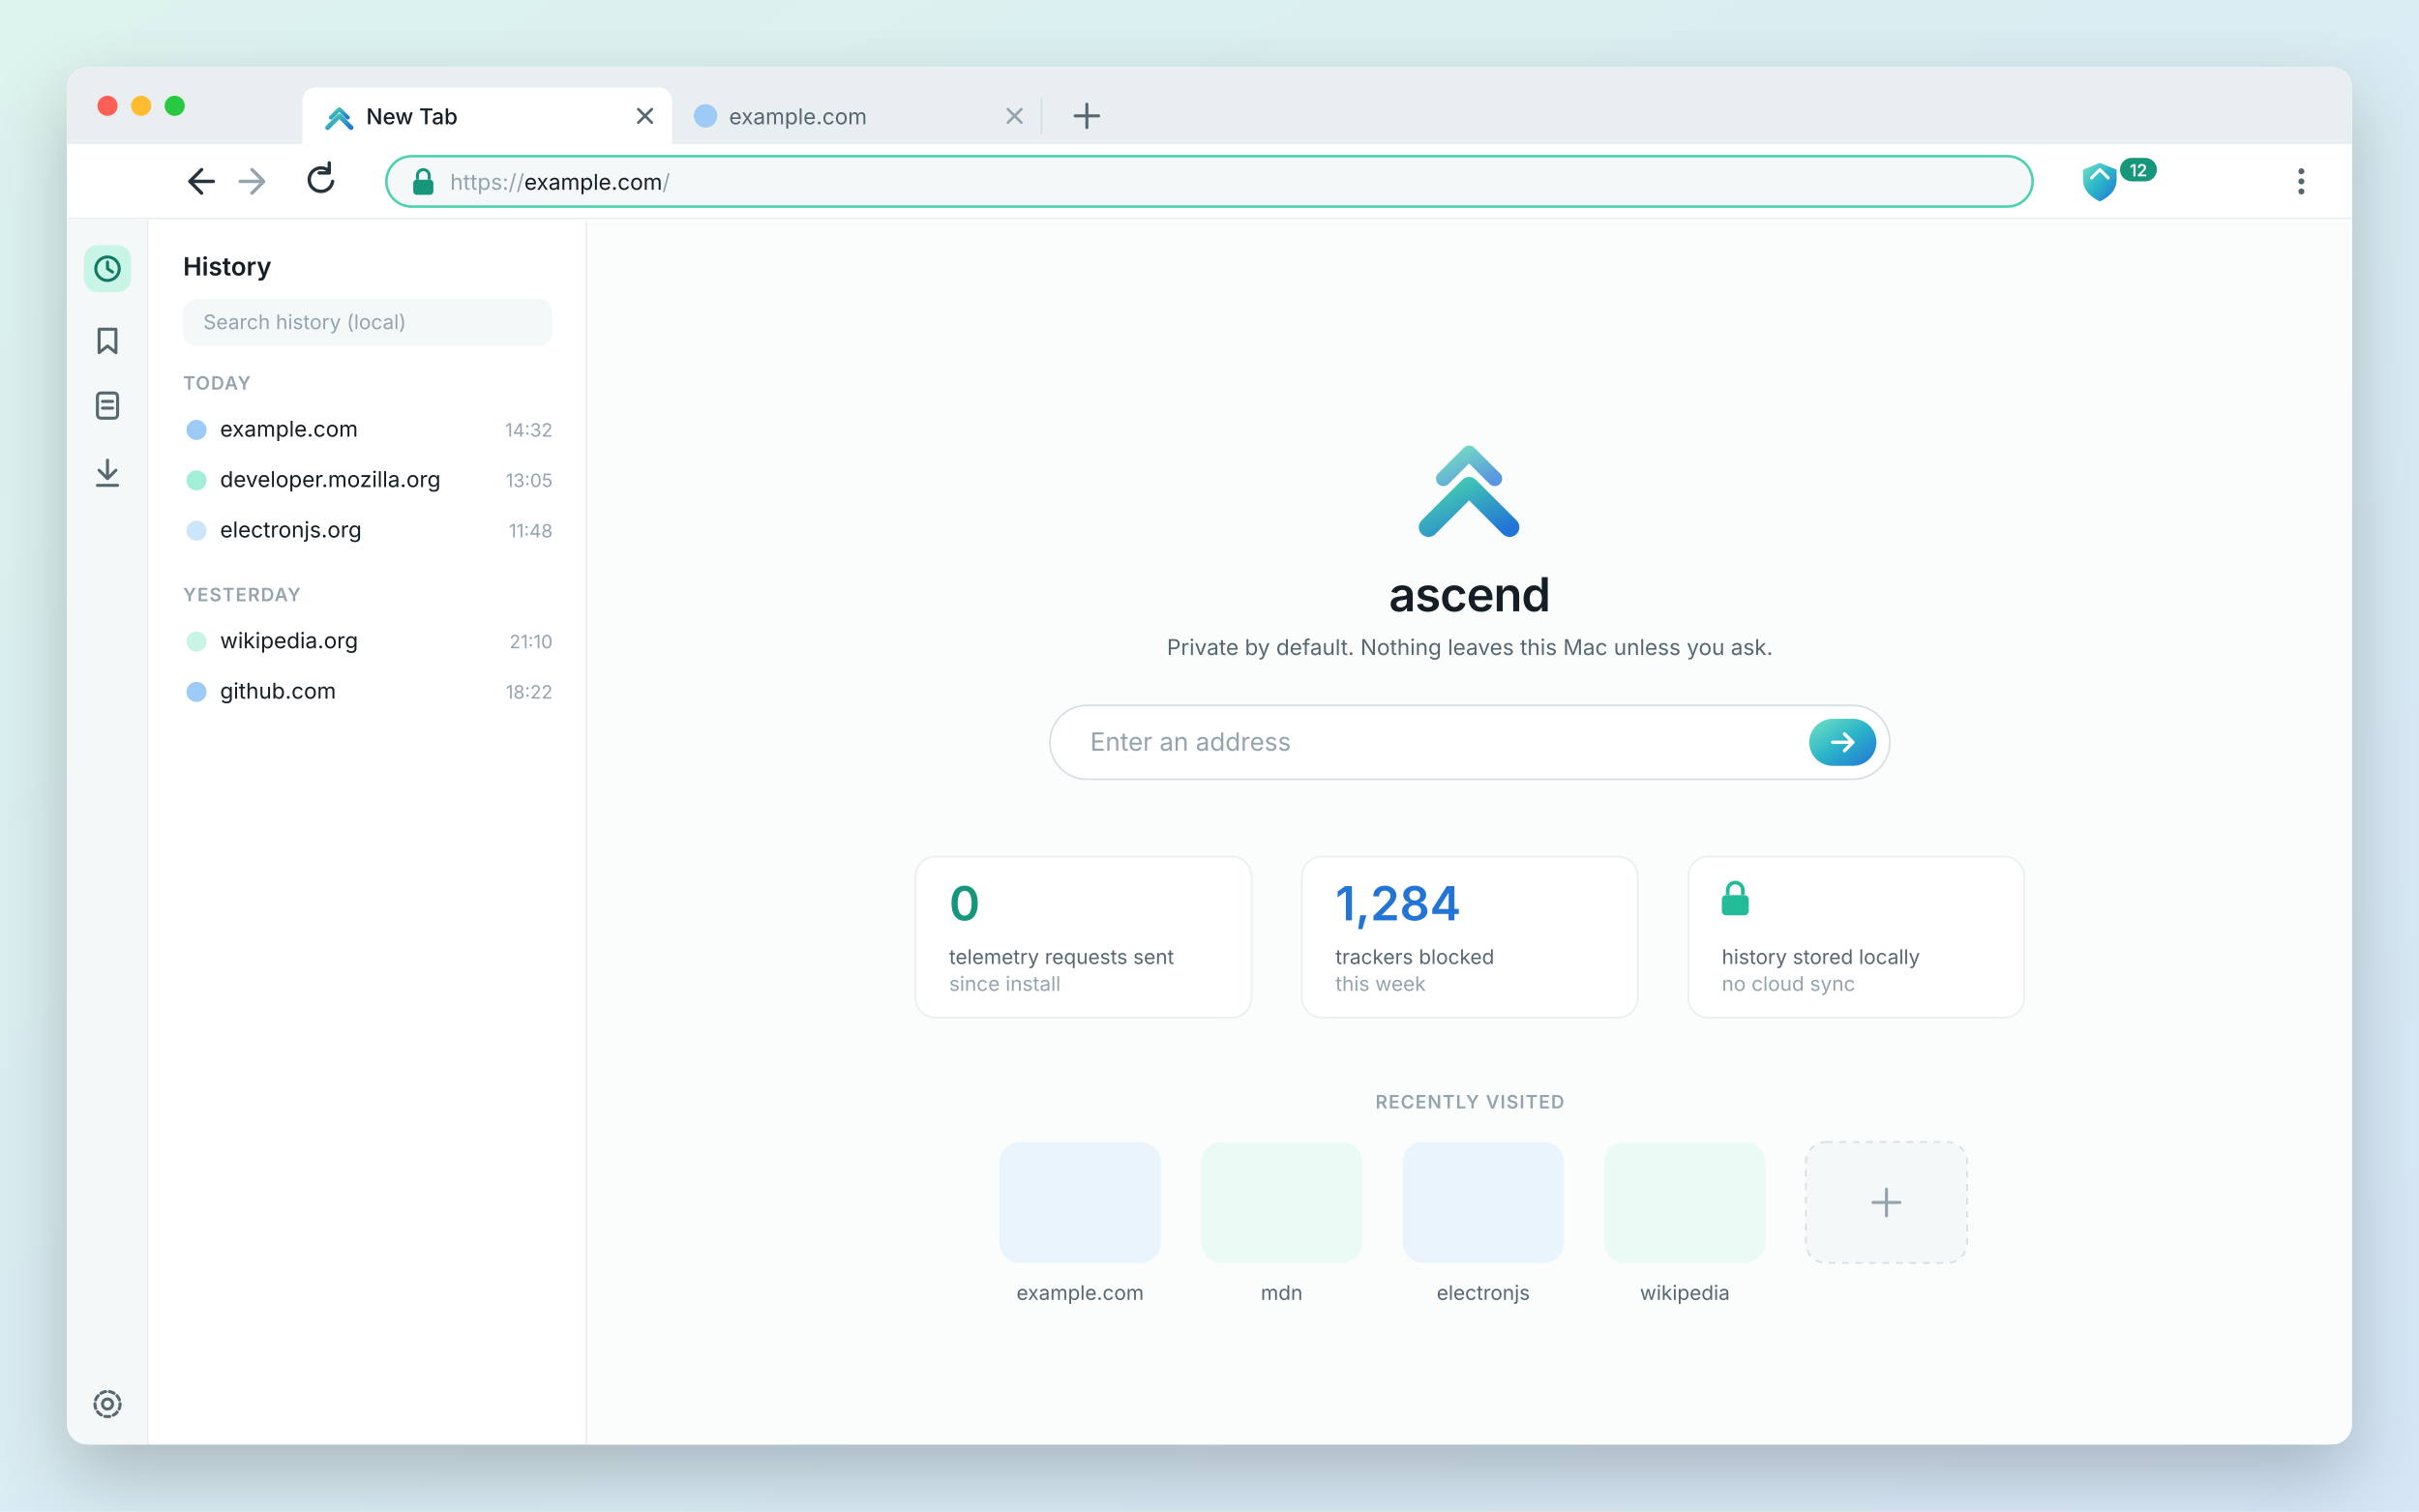
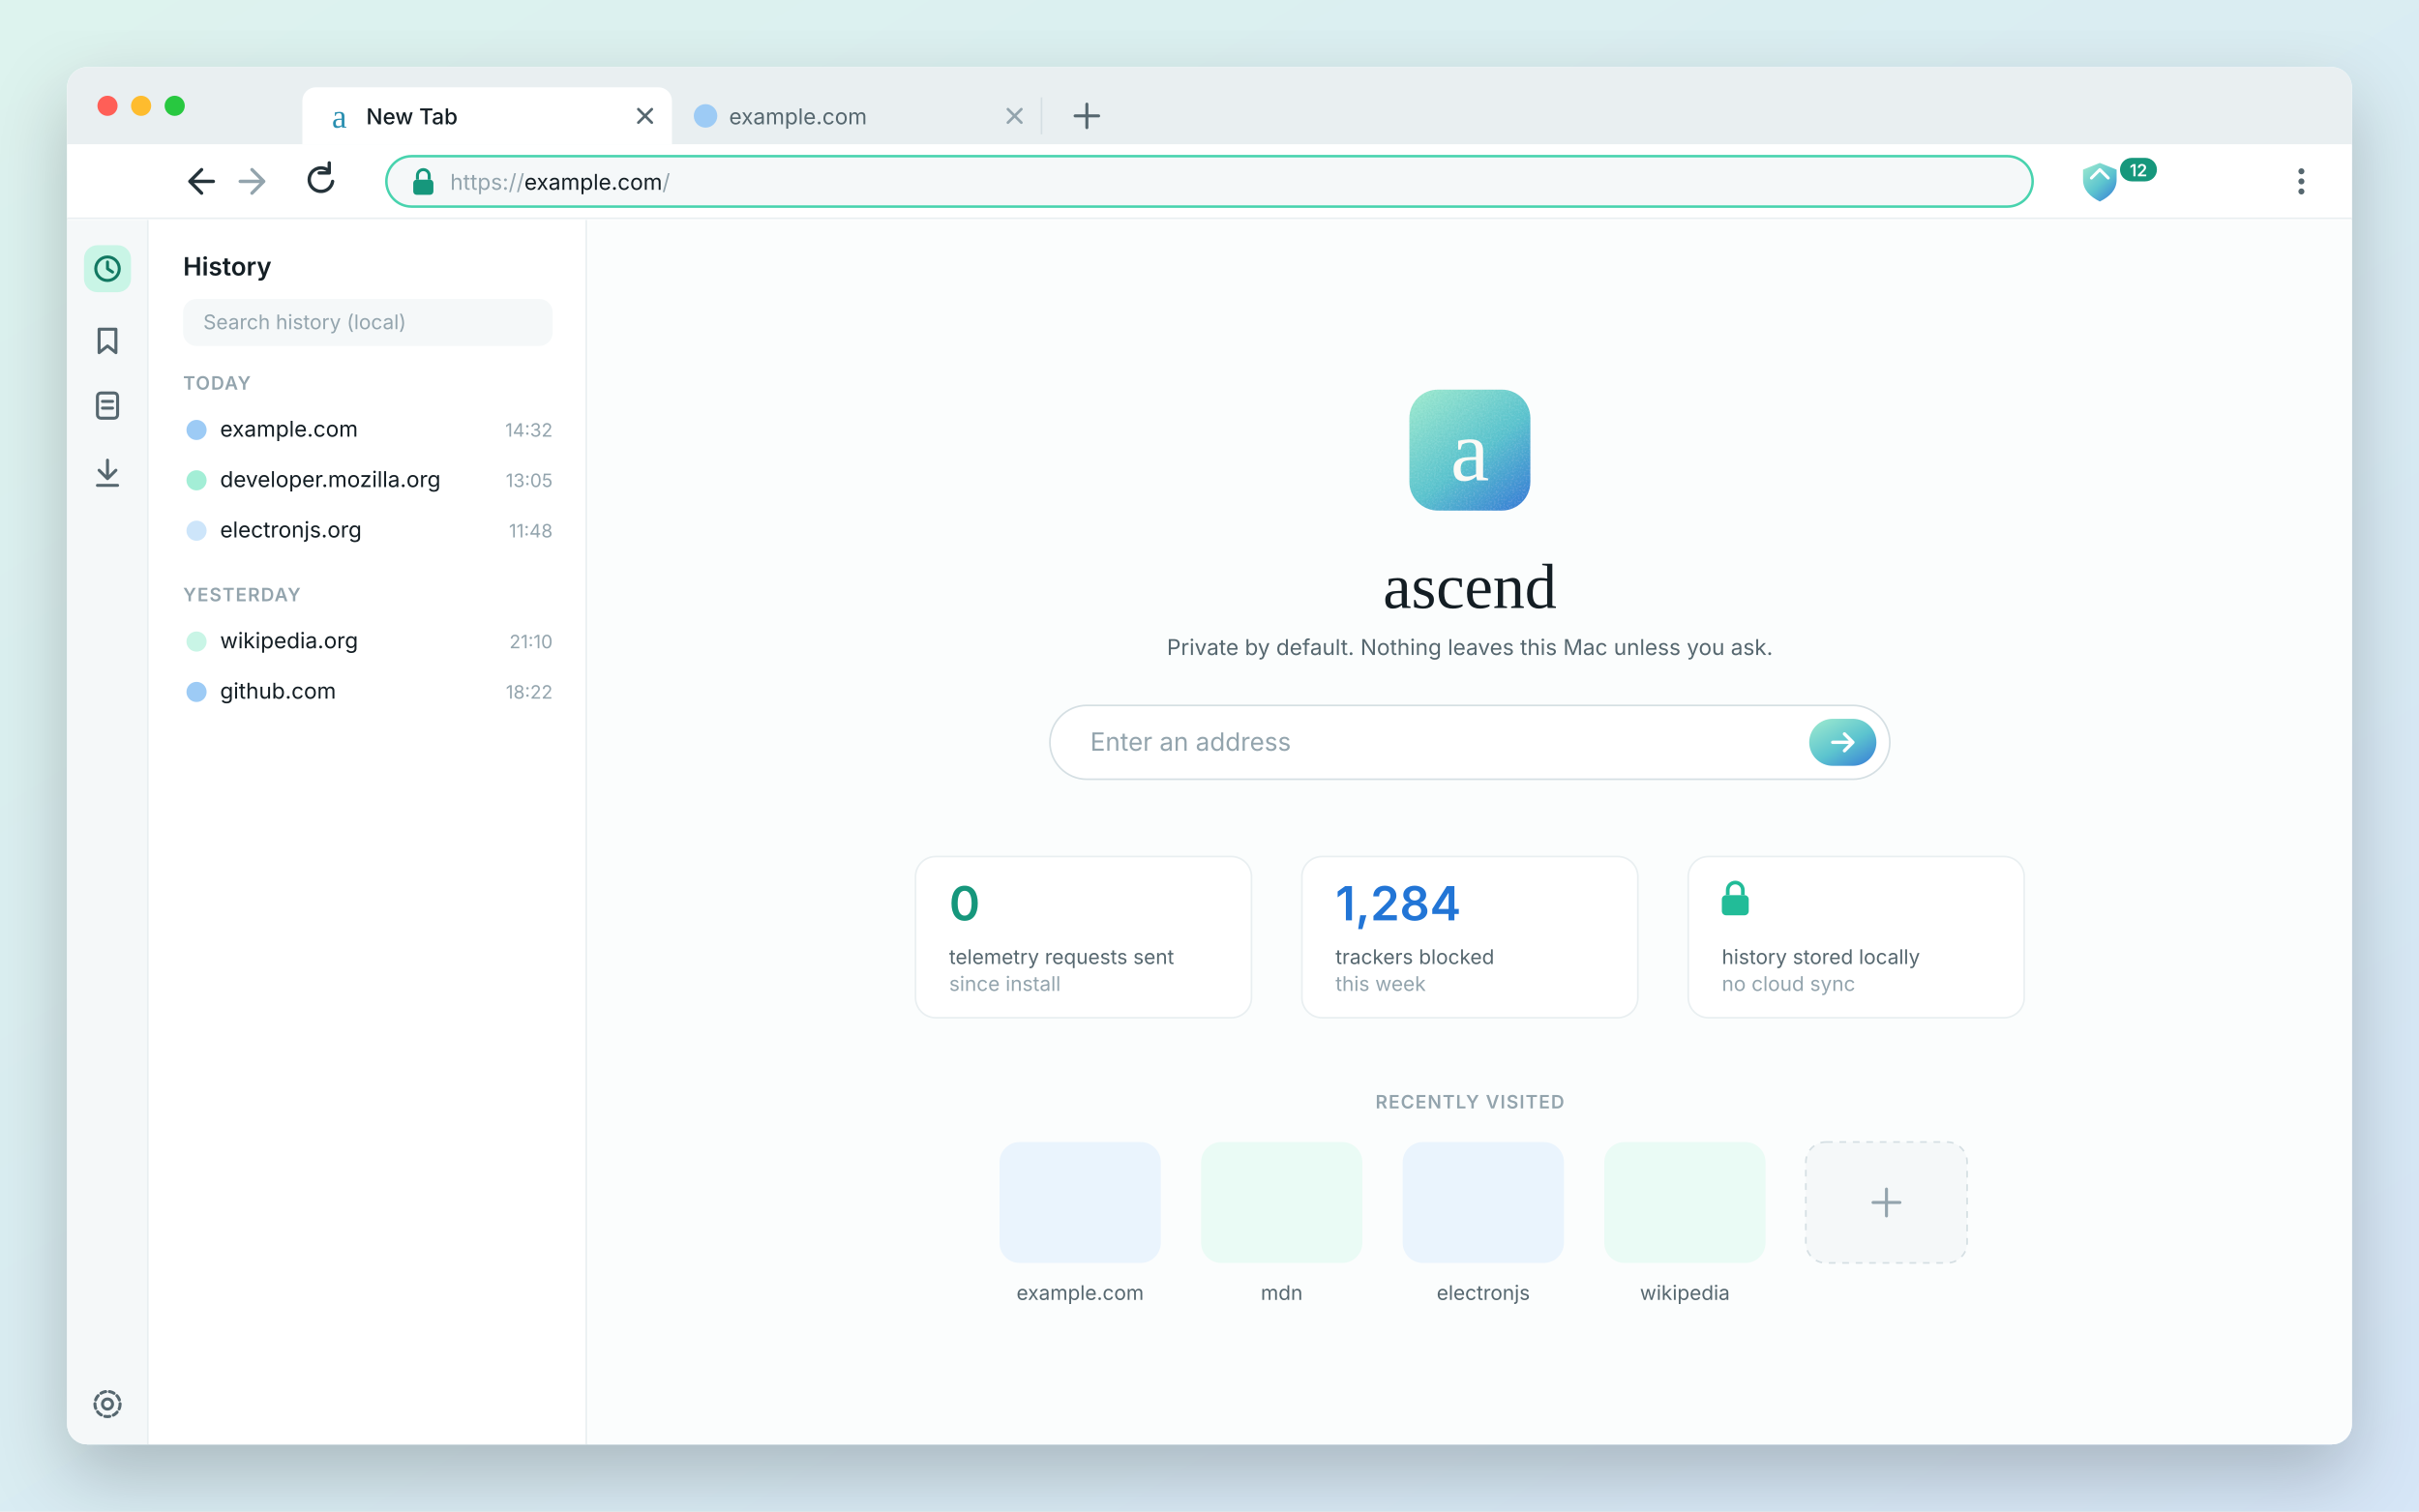
<svg xmlns="http://www.w3.org/2000/svg" width="1440" height="900" viewBox="0 0 1440 900" font-family="-apple-system, BlinkMacSystemFont, 'SF Pro Text', 'Helvetica Neue', sans-serif">
  <defs>
-     <linearGradient id="brand" x1="0" y1="0" x2="1" y2="1">
-       <stop offset="0" stop-color="#74E3C2" />
-       <stop offset="0.5" stop-color="#2BB4C8" />
-       <stop offset="1" stop-color="#2275D6" />
+     <linearGradient id="brand" x1="0.1" y1="0" x2="0.9" y2="1">
+       <stop offset="0" stop-color="#9BE8CF" />
+       <stop offset="0.55" stop-color="#5CC4CF" />
+       <stop offset="1" stop-color="#3A82D6" />
    </linearGradient>
-     <linearGradient id="markGrad" x1="0" y1="0" x2="1" y2="1">
-       <stop offset="0" stop-color="#48D3AE" />
-       <stop offset="1" stop-color="#2275D6" />
-     </linearGradient>
+     <filter id="grain" x="0" y="0" width="100%" height="100%">
+       <feTurbulence type="fractalNoise" baseFrequency="0.9" numOctaves="2" seed="7" result="noise" />
+       <feColorMatrix in="noise" type="saturate" values="0" result="mono" />
+       <feComponentTransfer in="mono" result="soft">
+         <feFuncA type="linear" slope="0" intercept="0.14" />
+       </feComponentTransfer>
+       <feComposite in="soft" in2="SourceGraphic" operator="in" result="g" />
+       <feBlend in="SourceGraphic" in2="g" mode="overlay" />
+     </filter>
    <linearGradient id="canvas" x1="0" y1="0" x2="1" y2="1">
      <stop offset="0" stop-color="#DDF3EE" />
      <stop offset="1" stop-color="#D6E6F7" />
    </linearGradient>
    <filter id="windowShadow" x="-5%" y="-5%" width="110%" height="115%">
      <feDropShadow dx="0" dy="18" stdDeviation="22" flood-color="#0C1418" flood-opacity="0.22" />
    </filter>
    <clipPath id="windowClip">
      <rect x="40" y="40" width="1360" height="820" rx="12" />
    </clipPath>
  </defs>
  <rect id="artboard-background" width="1440" height="900" fill="url(#canvas)" />
  <g id="window" filter="url(#windowShadow)">
    <rect x="40" y="40" width="1360" height="820" rx="12" fill="#FFFFFF" />
  </g>
  <g clip-path="url(#windowClip)">
    <g id="tab-strip">
      <rect x="40" y="40" width="1360" height="46" fill="#E9EFF1" />
      <g id="traffic-lights">
        <circle cx="64" cy="63" r="6" fill="#FF5F57" />
        <circle cx="84" cy="63" r="6" fill="#FEBC2E" />
        <circle cx="104" cy="63" r="6" fill="#28C840" />
      </g>
      <g id="tab-active">
        <path d="M180 86 V60 a8 8 0 0 1 8 -8 H392 a8 8 0 0 1 8 8 V86 Z" fill="#FFFFFF" />
-         <g transform="translate(194 61)">
-           <polyline points="3,9 8,4 13,9" fill="none" stroke="url(#markGrad)" stroke-width="2.4" stroke-linecap="round" stroke-linejoin="round" />
-           <polyline points="1,15 8,8 15,15" fill="none" stroke="url(#markGrad)" stroke-width="2.8" stroke-linecap="round" stroke-linejoin="round" />
-         </g>
+         <text x="202" y="76" text-anchor="middle" font-family="'Times New Roman', Times, serif" font-size="20" fill="#2A8FB0">a</text>
        <text x="218" y="74" font-size="13" font-weight="500" fill="#141E24">New Tab</text>
        <path d="M380 65 l8 8 M388 65 l-8 8" stroke="#56676F" stroke-width="1.6" stroke-linecap="round" />
      </g>
      <g id="tab-inactive">
        <circle cx="420" cy="69" r="7" fill="#9DCBF5" />
        <text x="434" y="74" font-size="13" fill="#56676F">example.com</text>
        <path d="M600 65 l8 8 M608 65 l-8 8" stroke="#93A4AD" stroke-width="1.6" stroke-linecap="round" />
        <line x1="620" y1="58" x2="620" y2="80" stroke="#D5DFE3" />
      </g>
      <g id="tab-new">
        <path d="M640 69 h14 M647 62 v14" stroke="#56676F" stroke-width="1.8" stroke-linecap="round" />
      </g>
    </g>
    <g id="toolbar">
      <rect x="40" y="86" width="1360" height="44" fill="#FFFFFF" />
      <line x1="40" y1="130" x2="1400" y2="130" stroke="#E9EFF1" />
      <g id="nav-buttons" fill="none" stroke-linecap="round" stroke-linejoin="round" stroke-width="2">
        <path d="M120 101 l-7 7 l7 7 M113 108 h14" stroke="#25333A" />
        <path d="M150 101 l7 7 l-7 7 M157 108 h-14" stroke="#93A4AD" />
        <path d="M196 102 a7 7 0 1 0 2 6 M196 97 v6 h-6" stroke="#25333A" />
      </g>
      <g id="address-bar">
        <rect x="230" y="93" width="980" height="30" rx="15" fill="#F5F8F9" stroke="#48D3AE" stroke-width="1.5" />
        <g id="lock" transform="translate(246 100)">
          <rect x="0" y="7" width="12" height="9" rx="2" fill="#16977C" />
          <path d="M2.5 7 V4.5 a3.5 3.5 0 0 1 7 0 V7" fill="none" stroke="#16977C" stroke-width="1.8" />
        </g>
        <text x="268" y="113" font-size="13" fill="#93A4AD">https://<tspan fill="#141E24">example.com</tspan>/</text>
      </g>
      <g id="shield">
        <path d="M1250 97 l10 4 v6 c0 6 -4 10 -10 13 c-6 -3 -10 -7 -10 -13 v-6 Z" fill="url(#brand)" />
        <path d="M1255 106 l-5 -5 l-5 5" fill="none" stroke="#FFFFFF" stroke-width="1.8" stroke-linecap="round" stroke-linejoin="round" />
        <rect x="1262" y="94" width="22" height="14" rx="7" fill="#16977C" />
        <text x="1273" y="105" font-size="10" font-weight="600" fill="#FFFFFF" text-anchor="middle">12</text>
      </g>
      <g id="menu" fill="#56676F">
        <circle cx="1370" cy="102" r="1.8" />
        <circle cx="1370" cy="108" r="1.8" />
        <circle cx="1370" cy="114" r="1.8" />
      </g>
    </g>
    <g id="side-rail">
      <rect x="40" y="131" width="48" height="729" fill="#F5F8F9" />
      <line x1="88" y1="131" x2="88" y2="860" stroke="#E9EFF1" />
      <g fill="none" stroke-width="1.8" stroke-linecap="round" stroke-linejoin="round">
        <rect x="50" y="146" width="28" height="28" rx="8" fill="#C9F5E6" />
        <g id="icon-history" stroke="#127862">
          <circle cx="64" cy="160" r="7" />
          <path d="M64 156 v4 l3 2" />
        </g>
        <g id="icon-bookmarks" stroke="#56676F">
          <path d="M59 196 h10 v14 l-5 -4 l-5 4 Z" />
        </g>
        <g id="icon-notes" stroke="#56676F">
          <rect x="58" y="234" width="12" height="15" rx="2" />
          <path d="M61 239 h6 M61 243 h6" />
        </g>
        <g id="icon-downloads" stroke="#56676F">
          <path d="M64 274 v10 M59 280 l5 5 l5 -5 M58 289 h12" />
        </g>
        <g id="icon-settings" stroke="#56676F">
          <circle cx="64" cy="836" r="3" />
          <circle cx="64" cy="836" r="7.5" stroke-dasharray="3 2.2" />
        </g>
      </g>
    </g>
    <g id="side-panel">
      <rect x="89" y="131" width="260" height="729" fill="#FFFFFF" />
      <line x1="349" y1="131" x2="349" y2="860" stroke="#E9EFF1" />
      <text x="109" y="164" font-size="15" font-weight="600" fill="#141E24">History</text>
      <rect x="109" y="178" width="220" height="28" rx="8" fill="#F5F8F9" />
      <text x="121" y="196" font-size="12" fill="#93A4AD">Search history (local)</text>
      <text x="109" y="232" font-size="11" font-weight="600" fill="#93A4AD" letter-spacing="0.6">TODAY</text>
      <g font-size="13">
        <circle cx="117" cy="256" r="6" fill="#9DCBF5" />
        <text x="131" y="260" fill="#141E24">example.com</text>
        <text x="329" y="260" fill="#93A4AD" font-size="11" text-anchor="end">14:32</text>
        <circle cx="117" cy="286" r="6" fill="#A3EED6" />
        <text x="131" y="290" fill="#141E24">developer.mozilla.org</text>
        <text x="329" y="290" fill="#93A4AD" font-size="11" text-anchor="end">13:05</text>
        <circle cx="117" cy="316" r="6" fill="#CDE5FA" />
        <text x="131" y="320" fill="#141E24">electronjs.org</text>
        <text x="329" y="320" fill="#93A4AD" font-size="11" text-anchor="end">11:48</text>
      </g>
      <text x="109" y="358" font-size="11" font-weight="600" fill="#93A4AD" letter-spacing="0.6">YESTERDAY</text>
      <g font-size="13">
        <circle cx="117" cy="382" r="6" fill="#C9F5E6" />
        <text x="131" y="386" fill="#141E24">wikipedia.org</text>
        <text x="329" y="386" fill="#93A4AD" font-size="11" text-anchor="end">21:10</text>
        <circle cx="117" cy="412" r="6" fill="#9DCBF5" />
        <text x="131" y="416" fill="#141E24">github.com</text>
        <text x="329" y="416" fill="#93A4AD" font-size="11" text-anchor="end">18:22</text>
      </g>
    </g>
    <g id="content-start-page">
      <rect x="350" y="131" width="1050" height="729" fill="#FBFDFD" />
-       <g id="start-mark" transform="translate(831 250) scale(0.17)">
-         <polyline points="166,206 256,116 346,206" fill="none" stroke="url(#markGrad)" stroke-width="52" stroke-opacity="0.75" stroke-linecap="round" stroke-linejoin="round" />
-         <polyline points="114,376 256,234 398,376" fill="none" stroke="url(#markGrad)" stroke-width="68" stroke-linecap="round" stroke-linejoin="round" />
+       <g id="start-mark">
+         <g filter="url(#grain)">
+           <rect x="839" y="232" width="72" height="72" rx="17" fill="url(#brand)" />
+         </g>
+         <text x="875" y="286" text-anchor="middle" font-family="'Times New Roman', Times, serif" font-size="52" fill="#FBFAF6">a</text>
      </g>
-       <text x="875" y="364" font-size="28" font-weight="600" fill="#141E24" text-anchor="middle" letter-spacing="-0.5">ascend</text>
+       <text x="875" y="362" font-family="'Times New Roman', Times, serif" font-size="38" fill="#141E24" text-anchor="middle">ascend</text>
      <text x="875" y="390" font-size="13" fill="#56676F" text-anchor="middle">Private by default. Nothing leaves this Mac unless you ask.</text>
      <g id="start-address">
        <rect x="625" y="420" width="500" height="44" rx="22" fill="#FFFFFF" stroke="#D5DFE3" />
        <text x="649" y="447" font-size="15" fill="#93A4AD">Enter an address</text>
        <rect x="1077" y="428" width="40" height="28" rx="14" fill="url(#brand)" />
        <path d="M1091 442 h12 M1098 437 l5 5 l-5 5" fill="none" stroke="#FFFFFF" stroke-width="2" stroke-linecap="round" stroke-linejoin="round" />
      </g>
      <g id="privacy-cards" font-size="12">
        <rect x="545" y="510" width="200" height="96" rx="12" fill="#FFFFFF" stroke="#E9EFF1" />
        <text x="565" y="548" font-size="28" font-weight="600" fill="#16977C">0</text>
        <text x="565" y="574" fill="#56676F">telemetry requests sent</text>
        <text x="565" y="590" fill="#93A4AD">since install</text>
        <rect x="775" y="510" width="200" height="96" rx="12" fill="#FFFFFF" stroke="#E9EFF1" />
        <text x="795" y="548" font-size="28" font-weight="600" fill="#2275D6">1,284</text>
        <text x="795" y="574" fill="#56676F">trackers blocked</text>
        <text x="795" y="590" fill="#93A4AD">this week</text>
        <rect x="1005" y="510" width="200" height="96" rx="12" fill="#FFFFFF" stroke="#E9EFF1" />
        <g transform="translate(1025 524)">
          <rect x="0" y="9" width="16" height="12" rx="2.5" fill="#22BC98" />
          <path d="M3.5 9 V6 a4.5 4.5 0 0 1 9 0 V9" fill="none" stroke="#22BC98" stroke-width="2.2" />
        </g>
        <text x="1025" y="574" fill="#56676F">history stored locally</text>
        <text x="1025" y="590" fill="#93A4AD">no cloud sync</text>
      </g>
      <g id="recent-tiles" font-size="12" fill="#56676F" text-anchor="middle">
        <text x="875" y="660" font-size="11" font-weight="600" fill="#93A4AD" letter-spacing="0.6">RECENTLY VISITED</text>
        <rect x="595" y="680" width="96" height="72" rx="12" fill="#EAF4FD" />
        <text x="643" y="774">example.com</text>
        <rect x="715" y="680" width="96" height="72" rx="12" fill="#EAFBF5" />
        <text x="763" y="774">mdn</text>
        <rect x="835" y="680" width="96" height="72" rx="12" fill="#EAF4FD" />
        <text x="883" y="774">electronjs</text>
        <rect x="955" y="680" width="96" height="72" rx="12" fill="#EAFBF5" />
        <text x="1003" y="774">wikipedia</text>
        <rect x="1075" y="680" width="96" height="72" rx="12" fill="#F5F8F9" stroke="#D5DFE3" stroke-dasharray="4 4" />
        <path d="M1115 716 h16 M1123 708 v16" stroke="#93A4AD" stroke-width="1.8" stroke-linecap="round" />
      </g>
    </g>
  </g>
</svg>
